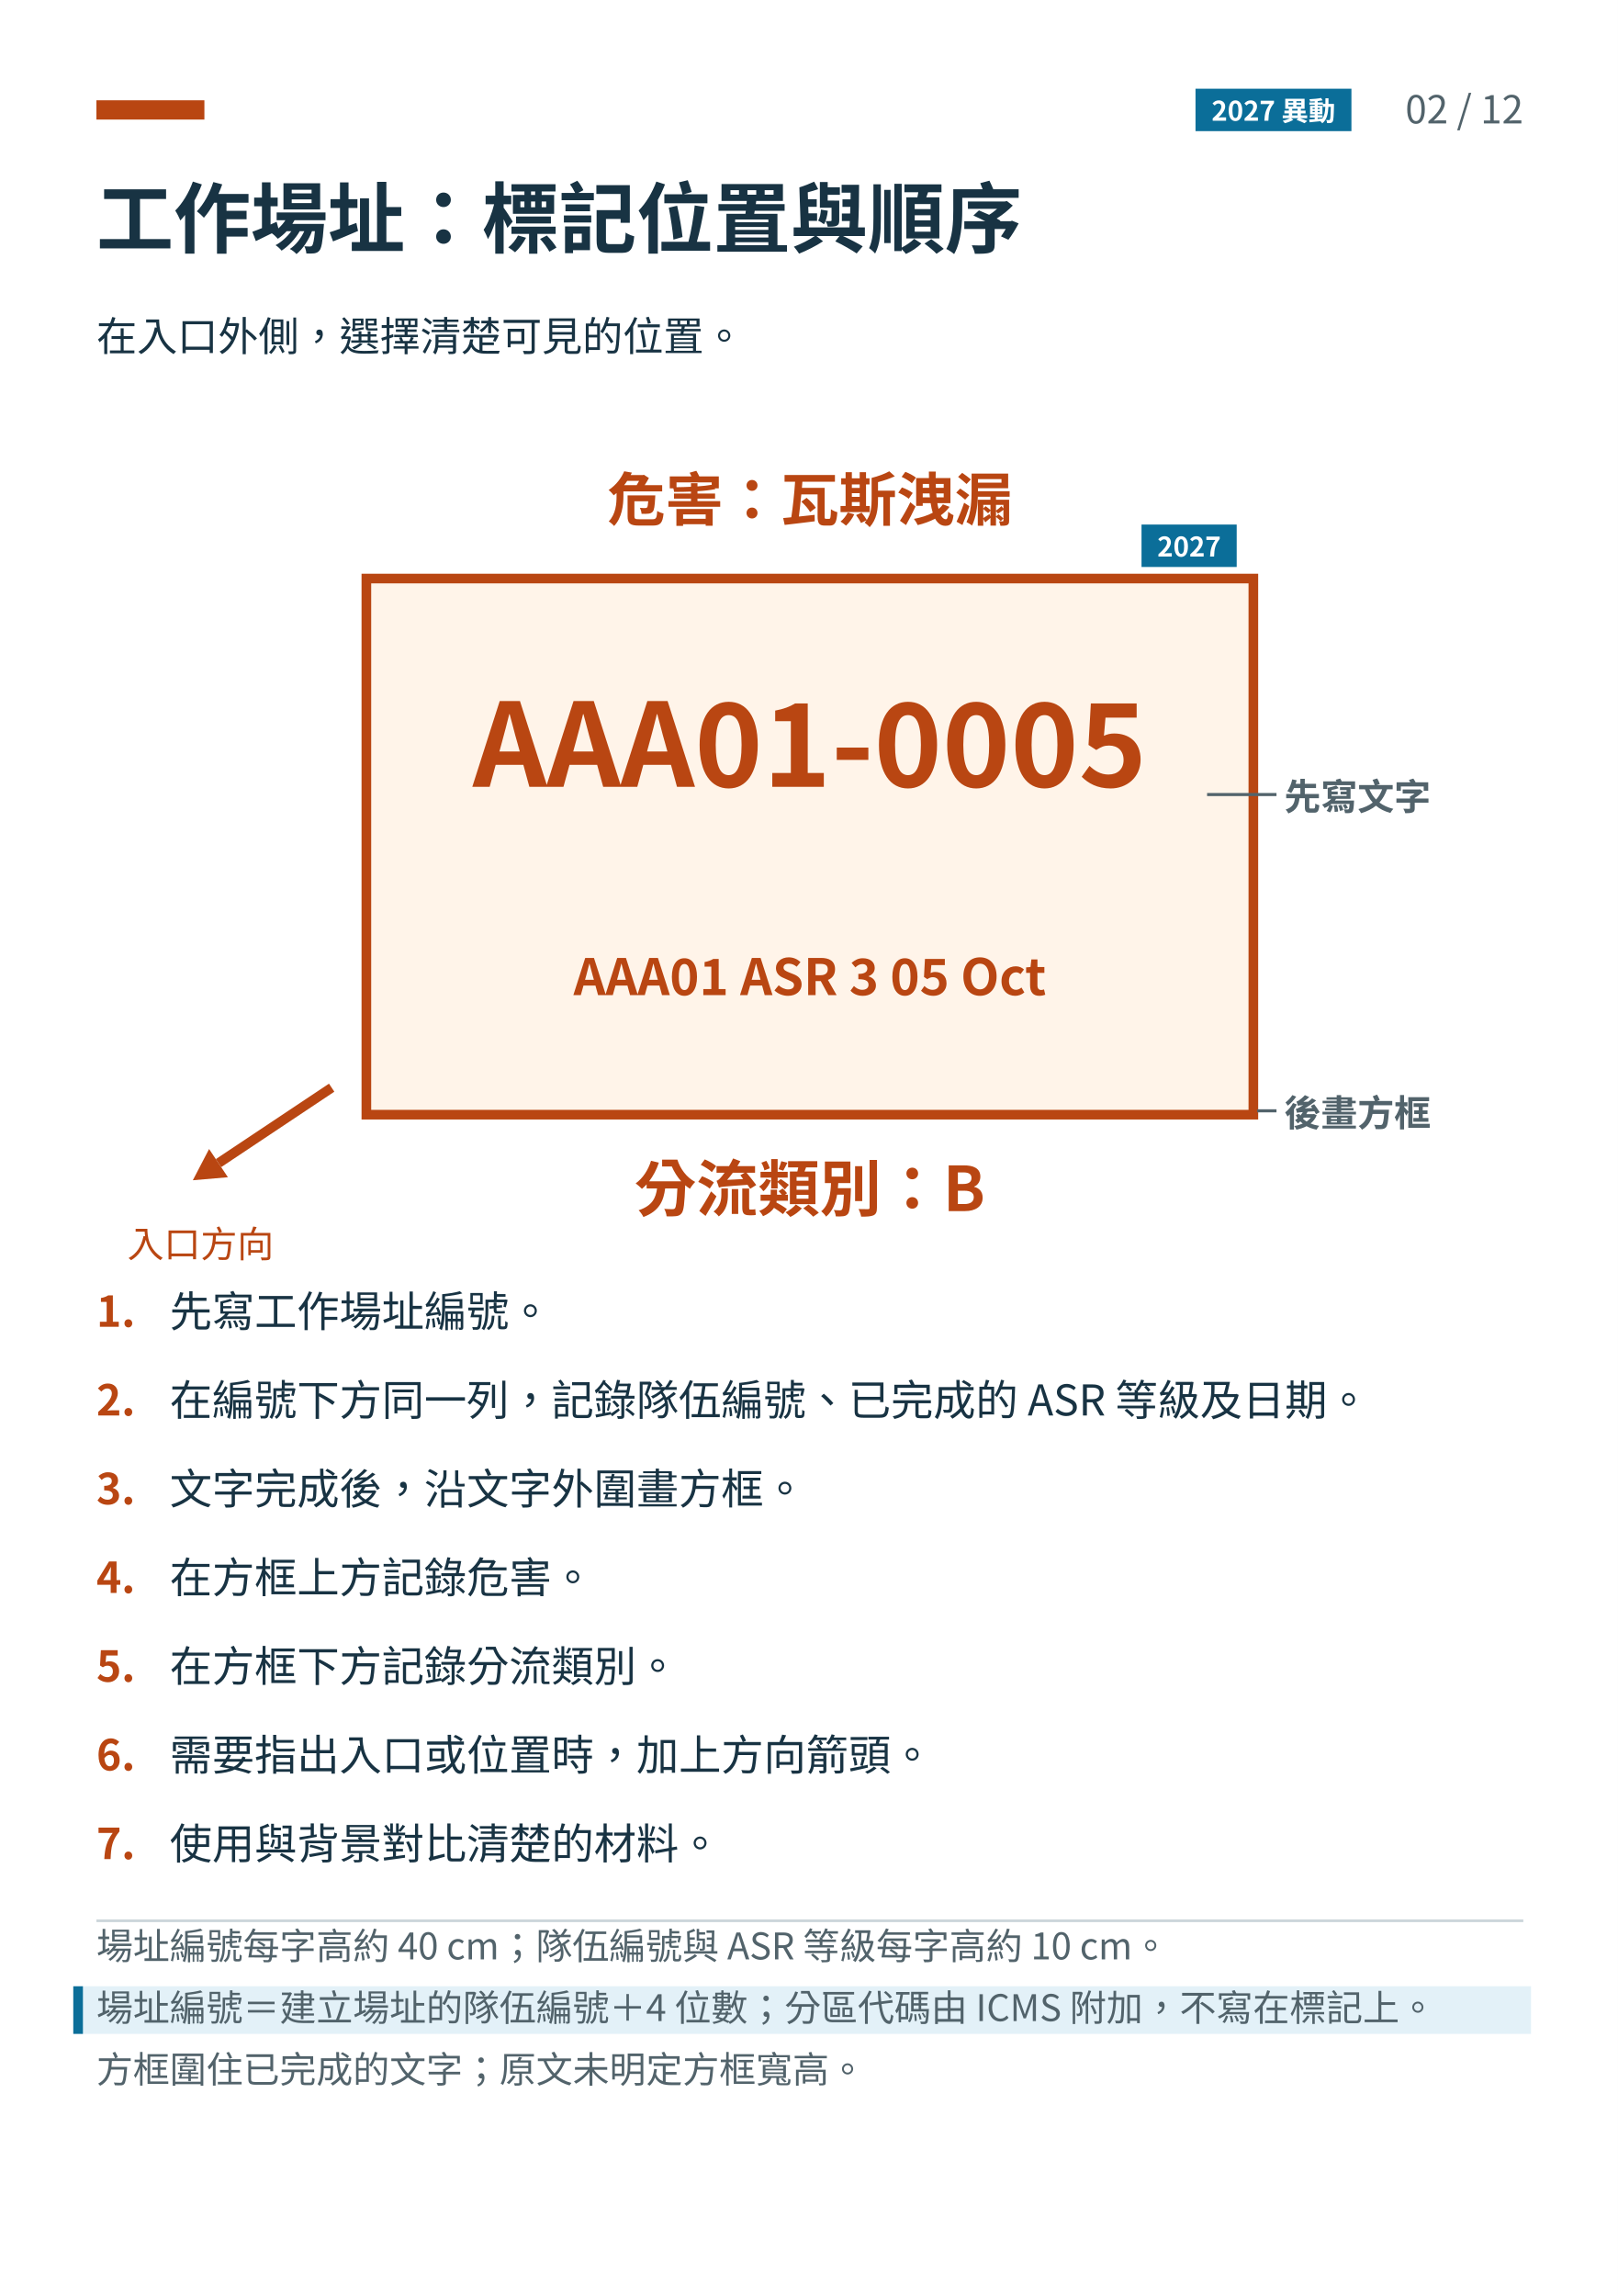
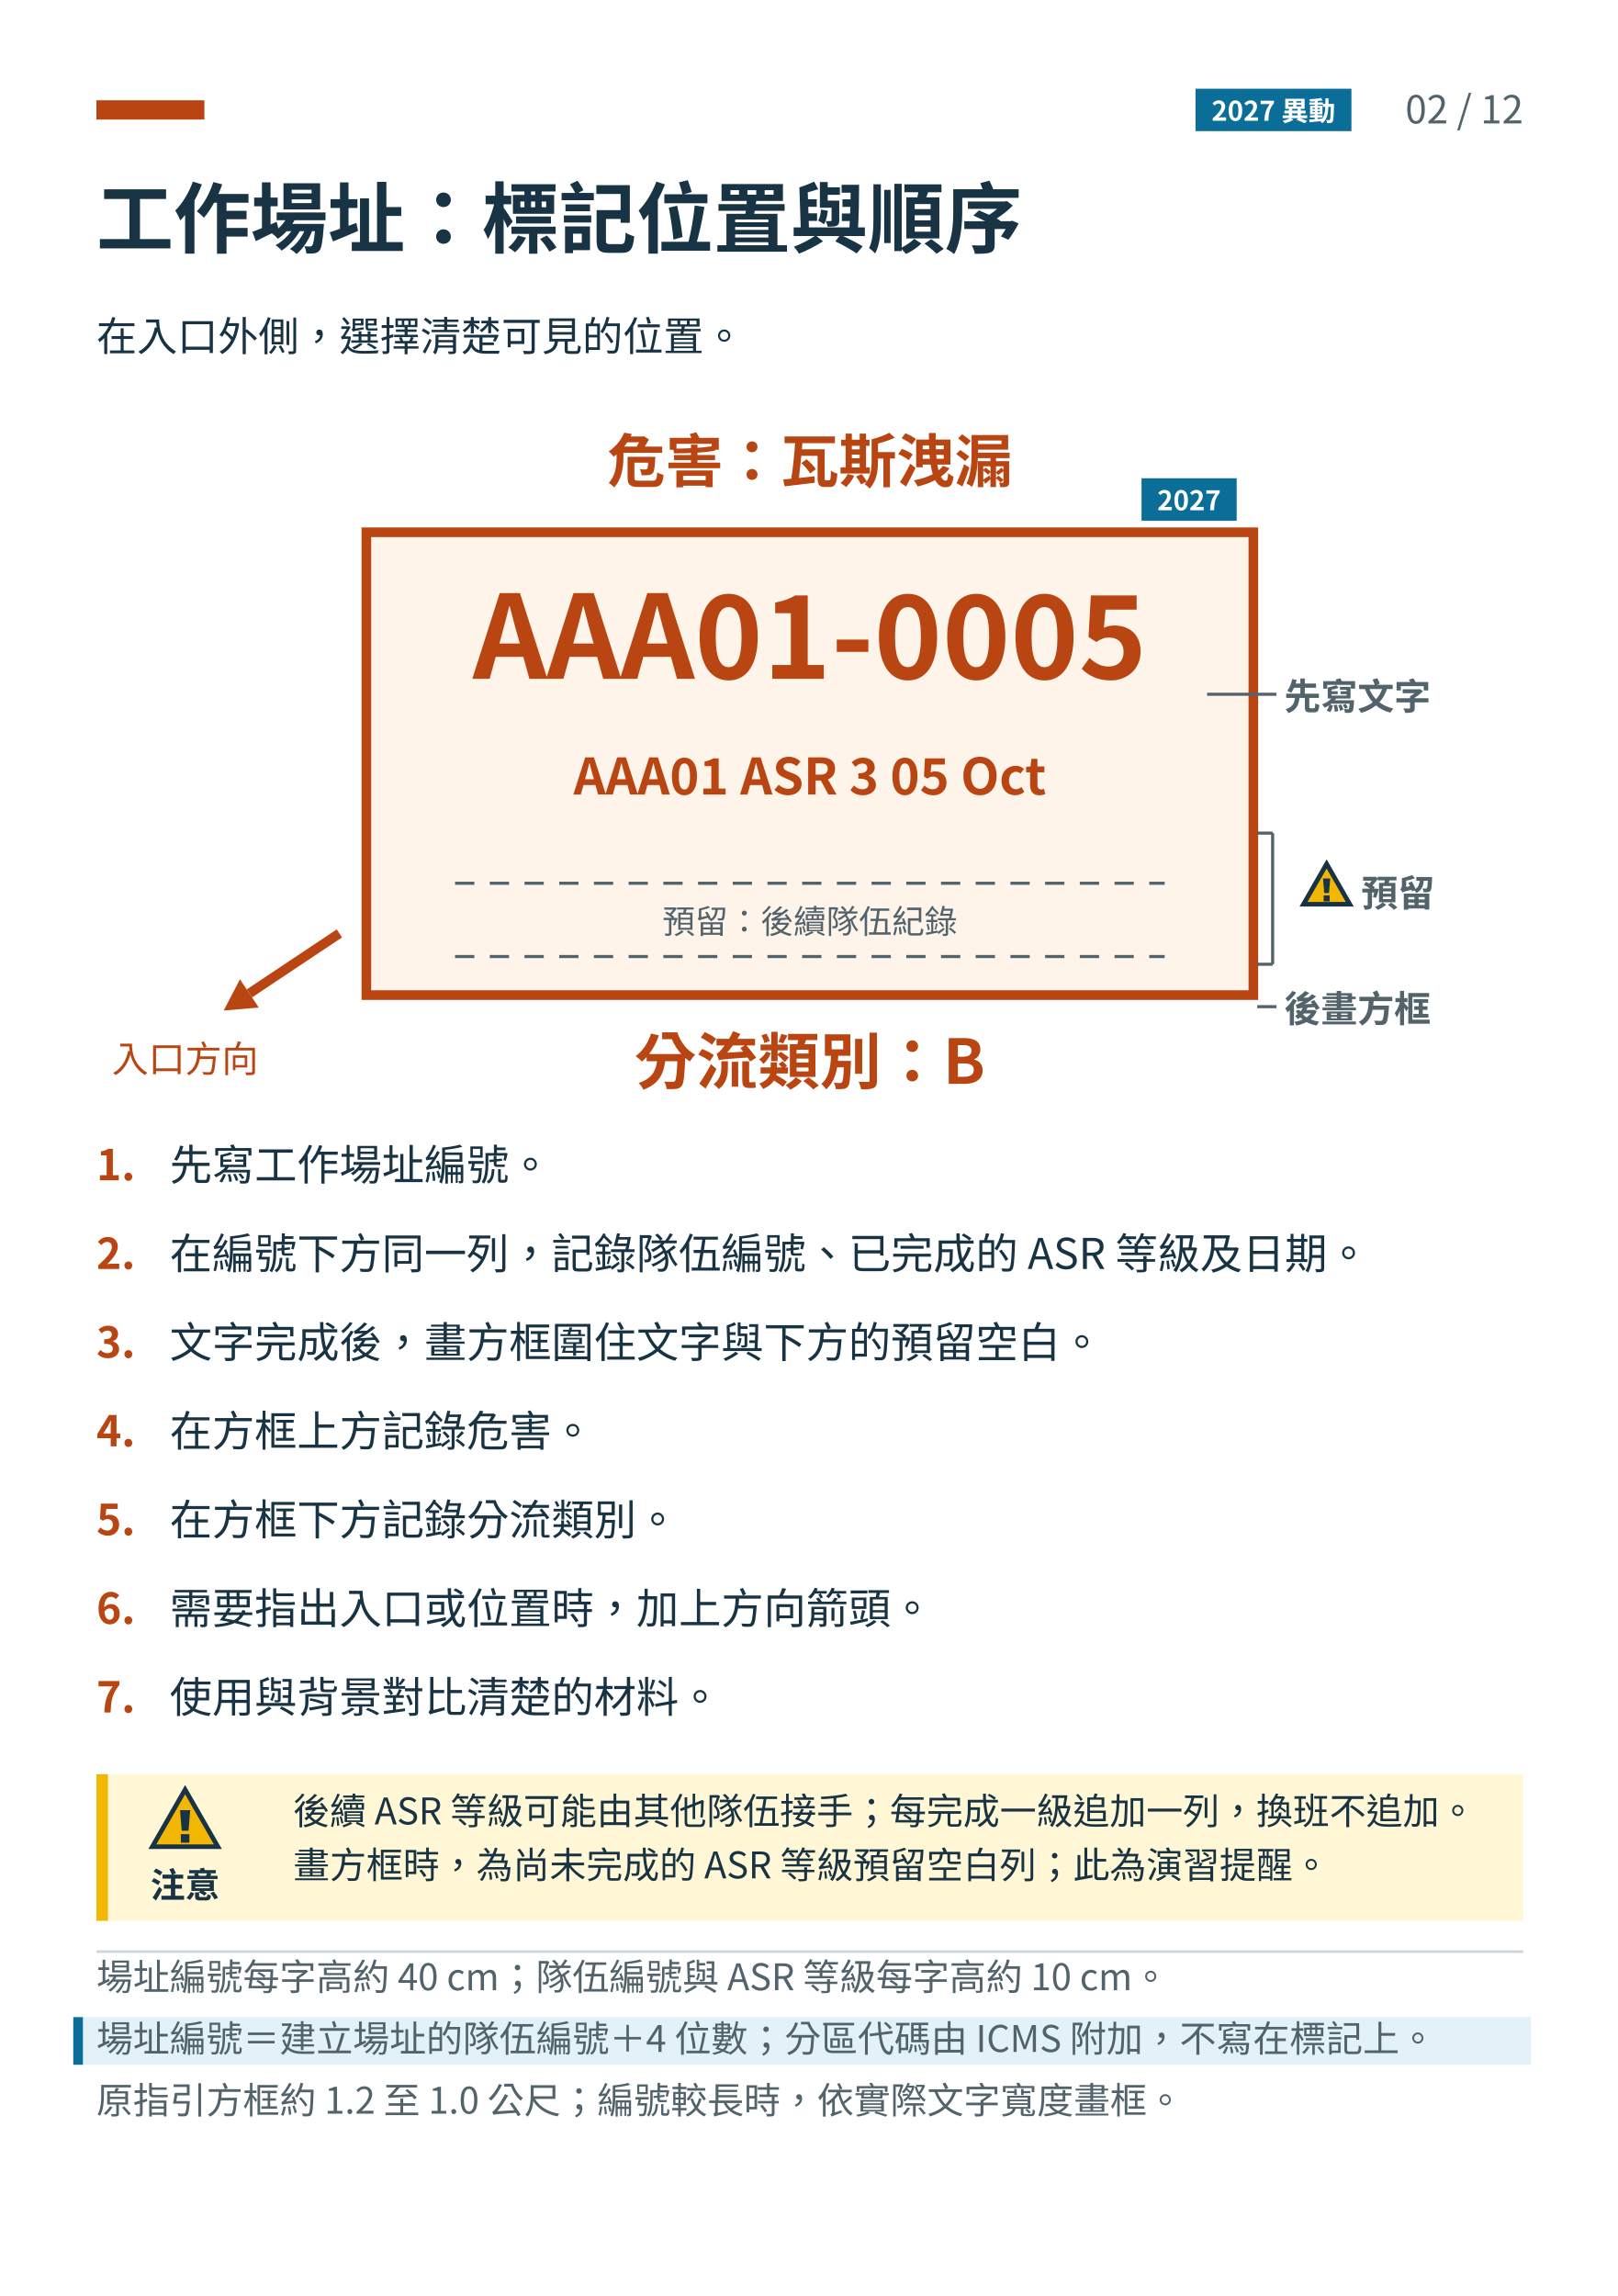
<svg xmlns="http://www.w3.org/2000/svg" width="148mm" height="210mm" viewBox="0 0 419.53 595.28" role="img" aria-labelledby="title">
  <rect x="0" y="0" width="419.53" height="595.28" fill="#ffffff" stroke="none" stroke-width="1" />
  <rect x="25" y="26" width="28" height="5" fill="#b94612" stroke="none" stroke-width="1" />
  <text x="395" y="32" font-family="Microsoft JhengHei, Noto Sans CJK TC, sans-serif" font-size="10" font-weight="400" fill="#52636b" text-anchor="end">02 / 12</text>
  <rect x="310" y="23" width="40.43" height="11" fill="#0b6e99" stroke="none" stroke-width="1" />
  <text x="330.215" y="31.3" font-family="Microsoft JhengHei, Noto Sans CJK TC, sans-serif" font-size="7" font-weight="700" fill="#ffffff" text-anchor="middle">2027 異動</text>
  <text x="25" y="64" font-family="Microsoft JhengHei, Noto Sans CJK TC, sans-serif" font-size="20" font-weight="700" fill="#183343" text-anchor="start">工作場址：標記位置與順序</text>
  <text x="25" y="91" font-family="Microsoft JhengHei, Noto Sans CJK TC, sans-serif" font-size="10.5" font-weight="400" fill="#183343" text-anchor="start">在入口外側，選擇清楚可見的位置。</text>
-   <text x="210" y="135" font-family="Microsoft JhengHei, Noto Sans CJK TC, sans-serif" font-size="15" font-weight="700" fill="#b94612" text-anchor="middle">危害：瓦斯洩漏</text>
-   <rect x="95" y="150" width="230" height="139" fill="#fff4e9" stroke="#b94612" stroke-width="2.5" />
-   <text x="210" y="204" font-family="Microsoft JhengHei, Noto Sans CJK TC, sans-serif" font-size="30" font-weight="700" fill="#b94612" text-anchor="middle">AAA01-0005</text>
-   <rect x="296" y="136" width="24.68" height="11" fill="#0b6e99" stroke="none" stroke-width="1" />
-   <text x="308.34" y="144.3" font-family="Microsoft JhengHei, Noto Sans CJK TC, sans-serif" font-size="7" font-weight="700" fill="#ffffff" text-anchor="middle">2027</text>
-   <text x="210" y="258" font-family="Microsoft JhengHei, Noto Sans CJK TC, sans-serif" font-size="13" font-weight="700" fill="#b94612" text-anchor="middle">AAA01   ASR 3   05 Oct</text>
-   <text x="210" y="314" font-family="Microsoft JhengHei, Noto Sans CJK TC, sans-serif" font-size="16" font-weight="700" fill="#b94612" text-anchor="middle">分流類別：B</text>
-   <line x1="86" y1="282" x2="56.656" y2="301.562" stroke="#b94612" stroke-width="2.5" />
-   <polygon points="50,306 54.216,297.901 59.097,305.223" fill="#b94612" stroke="none" stroke-width="1" />
-   <text x="52" y="326" font-family="Microsoft JhengHei, Noto Sans CJK TC, sans-serif" font-size="9.5" font-weight="400" fill="#b94612" text-anchor="middle">入口方向</text>
-   <text x="333" y="210" font-family="Microsoft JhengHei, Noto Sans CJK TC, sans-serif" font-size="9.5" font-weight="700" fill="#52636b" text-anchor="start">先寫文字</text>
-   <line x1="331" y1="206" x2="313" y2="206" stroke="#52636b" stroke-width="0.8" />
-   <text x="333" y="292" font-family="Microsoft JhengHei, Noto Sans CJK TC, sans-serif" font-size="9.5" font-weight="700" fill="#52636b" text-anchor="start">後畫方框</text>
-   <line x1="331" y1="288" x2="326" y2="288" stroke="#52636b" stroke-width="0.8" />
-   <text x="25" y="344" font-family="Microsoft JhengHei, Noto Sans CJK TC, sans-serif" font-size="11" font-weight="700" fill="#b94612" text-anchor="start">1.</text>
-   <text x="44" y="344" font-family="Microsoft JhengHei, Noto Sans CJK TC, sans-serif" font-size="11" font-weight="400" fill="#183343" text-anchor="start">先寫工作場址編號。</text>
-   <text x="25" y="367" font-family="Microsoft JhengHei, Noto Sans CJK TC, sans-serif" font-size="11" font-weight="700" fill="#b94612" text-anchor="start">2.</text>
-   <text x="44" y="367" font-family="Microsoft JhengHei, Noto Sans CJK TC, sans-serif" font-size="11" font-weight="400" fill="#183343" text-anchor="start">在編號下方同一列，記錄隊伍編號、已完成的 ASR 等級及日期。</text>
-   <text x="25" y="390" font-family="Microsoft JhengHei, Noto Sans CJK TC, sans-serif" font-size="11" font-weight="700" fill="#b94612" text-anchor="start">3.</text>
-   <text x="44" y="390" font-family="Microsoft JhengHei, Noto Sans CJK TC, sans-serif" font-size="11" font-weight="400" fill="#183343" text-anchor="start">文字完成後，沿文字外圍畫方框。</text>
-   <text x="25" y="413" font-family="Microsoft JhengHei, Noto Sans CJK TC, sans-serif" font-size="11" font-weight="700" fill="#b94612" text-anchor="start">4.</text>
-   <text x="44" y="413" font-family="Microsoft JhengHei, Noto Sans CJK TC, sans-serif" font-size="11" font-weight="400" fill="#183343" text-anchor="start">在方框上方記錄危害。</text>
-   <text x="25" y="436" font-family="Microsoft JhengHei, Noto Sans CJK TC, sans-serif" font-size="11" font-weight="700" fill="#b94612" text-anchor="start">5.</text>
-   <text x="44" y="436" font-family="Microsoft JhengHei, Noto Sans CJK TC, sans-serif" font-size="11" font-weight="400" fill="#183343" text-anchor="start">在方框下方記錄分流類別。</text>
-   <text x="25" y="459" font-family="Microsoft JhengHei, Noto Sans CJK TC, sans-serif" font-size="11" font-weight="700" fill="#b94612" text-anchor="start">6.</text>
-   <text x="44" y="459" font-family="Microsoft JhengHei, Noto Sans CJK TC, sans-serif" font-size="11" font-weight="400" fill="#183343" text-anchor="start">需要指出入口或位置時，加上方向箭頭。</text>
-   <text x="25" y="482" font-family="Microsoft JhengHei, Noto Sans CJK TC, sans-serif" font-size="11" font-weight="700" fill="#b94612" text-anchor="start">7.</text>
-   <text x="44" y="482" font-family="Microsoft JhengHei, Noto Sans CJK TC, sans-serif" font-size="11" font-weight="400" fill="#183343" text-anchor="start">使用與背景對比清楚的材料。</text>
-   <line x1="25" y1="498" x2="395" y2="498" stroke="#ccd6db" stroke-width="0.7" />
-   <text x="25" y="508" font-family="Microsoft JhengHei, Noto Sans CJK TC, sans-serif" font-size="9.5" font-weight="400" fill="#52636b" text-anchor="start">場址編號每字高約 40 cm；隊伍編號與 ASR 等級每字高約 10 cm。</text>
-   <rect x="21" y="514.975" width="376" height="12.35" fill="#e3f1f8" stroke="none" stroke-width="0" />
-   <rect x="19" y="514.975" width="2.5" height="12.35" fill="#0b6e99" stroke="none" stroke-width="0" />
-   <text x="25" y="524" font-family="Microsoft JhengHei, Noto Sans CJK TC, sans-serif" font-size="9.5" font-weight="400" fill="#52636b" text-anchor="start">場址編號＝建立場址的隊伍編號＋4 位數；分區代碼由 ICMS 附加，不寫在標記上。</text>
-   <text x="25" y="540" font-family="Microsoft JhengHei, Noto Sans CJK TC, sans-serif" font-size="9.5" font-weight="400" fill="#52636b" text-anchor="start">方框圍住已完成的文字；原文未明定方框寬高。</text>
+   <text x="210" y="125" font-family="Microsoft JhengHei, Noto Sans CJK TC, sans-serif" font-size="15" font-weight="700" fill="#b94612" text-anchor="middle">危害：瓦斯洩漏</text>
+   <rect x="95" y="138" width="230" height="120" fill="#fff4e9" stroke="#b94612" stroke-width="2.5" />
+   <text x="210" y="176" font-family="Microsoft JhengHei, Noto Sans CJK TC, sans-serif" font-size="30" font-weight="700" fill="#b94612" text-anchor="middle">AAA01-0005</text>
+   <rect x="296" y="124" width="24.68" height="11" fill="#0b6e99" stroke="none" stroke-width="1" />
+   <text x="308.34" y="132.3" font-family="Microsoft JhengHei, Noto Sans CJK TC, sans-serif" font-size="7" font-weight="700" fill="#ffffff" text-anchor="middle">2027</text>
+   <text x="210" y="206" font-family="Microsoft JhengHei, Noto Sans CJK TC, sans-serif" font-size="13" font-weight="700" fill="#b94612" text-anchor="middle">AAA01   ASR 3   05 Oct</text>
+   <line x1="118" y1="229" x2="123" y2="229" stroke="#52636b" stroke-width="0.8" />
+   <line x1="127" y1="229" x2="132" y2="229" stroke="#52636b" stroke-width="0.8" />
+   <line x1="136" y1="229" x2="141" y2="229" stroke="#52636b" stroke-width="0.8" />
+   <line x1="145" y1="229" x2="150" y2="229" stroke="#52636b" stroke-width="0.8" />
+   <line x1="154" y1="229" x2="159" y2="229" stroke="#52636b" stroke-width="0.8" />
+   <line x1="163" y1="229" x2="168" y2="229" stroke="#52636b" stroke-width="0.8" />
+   <line x1="172" y1="229" x2="177" y2="229" stroke="#52636b" stroke-width="0.8" />
+   <line x1="181" y1="229" x2="186" y2="229" stroke="#52636b" stroke-width="0.8" />
+   <line x1="190" y1="229" x2="195" y2="229" stroke="#52636b" stroke-width="0.8" />
+   <line x1="199" y1="229" x2="204" y2="229" stroke="#52636b" stroke-width="0.8" />
+   <line x1="208" y1="229" x2="213" y2="229" stroke="#52636b" stroke-width="0.8" />
+   <line x1="217" y1="229" x2="222" y2="229" stroke="#52636b" stroke-width="0.8" />
+   <line x1="226" y1="229" x2="231" y2="229" stroke="#52636b" stroke-width="0.8" />
+   <line x1="235" y1="229" x2="240" y2="229" stroke="#52636b" stroke-width="0.8" />
+   <line x1="244" y1="229" x2="249" y2="229" stroke="#52636b" stroke-width="0.8" />
+   <line x1="253" y1="229" x2="258" y2="229" stroke="#52636b" stroke-width="0.8" />
+   <line x1="262" y1="229" x2="267" y2="229" stroke="#52636b" stroke-width="0.8" />
+   <line x1="271" y1="229" x2="276" y2="229" stroke="#52636b" stroke-width="0.8" />
+   <line x1="280" y1="229" x2="285" y2="229" stroke="#52636b" stroke-width="0.8" />
+   <line x1="289" y1="229" x2="294" y2="229" stroke="#52636b" stroke-width="0.8" />
+   <line x1="298" y1="229" x2="302" y2="229" stroke="#52636b" stroke-width="0.8" />
+   <line x1="118" y1="248" x2="123" y2="248" stroke="#52636b" stroke-width="0.8" />
+   <line x1="127" y1="248" x2="132" y2="248" stroke="#52636b" stroke-width="0.8" />
+   <line x1="136" y1="248" x2="141" y2="248" stroke="#52636b" stroke-width="0.8" />
+   <line x1="145" y1="248" x2="150" y2="248" stroke="#52636b" stroke-width="0.8" />
+   <line x1="154" y1="248" x2="159" y2="248" stroke="#52636b" stroke-width="0.8" />
+   <line x1="163" y1="248" x2="168" y2="248" stroke="#52636b" stroke-width="0.8" />
+   <line x1="172" y1="248" x2="177" y2="248" stroke="#52636b" stroke-width="0.8" />
+   <line x1="181" y1="248" x2="186" y2="248" stroke="#52636b" stroke-width="0.8" />
+   <line x1="190" y1="248" x2="195" y2="248" stroke="#52636b" stroke-width="0.8" />
+   <line x1="199" y1="248" x2="204" y2="248" stroke="#52636b" stroke-width="0.8" />
+   <line x1="208" y1="248" x2="213" y2="248" stroke="#52636b" stroke-width="0.8" />
+   <line x1="217" y1="248" x2="222" y2="248" stroke="#52636b" stroke-width="0.8" />
+   <line x1="226" y1="248" x2="231" y2="248" stroke="#52636b" stroke-width="0.8" />
+   <line x1="235" y1="248" x2="240" y2="248" stroke="#52636b" stroke-width="0.8" />
+   <line x1="244" y1="248" x2="249" y2="248" stroke="#52636b" stroke-width="0.8" />
+   <line x1="253" y1="248" x2="258" y2="248" stroke="#52636b" stroke-width="0.8" />
+   <line x1="262" y1="248" x2="267" y2="248" stroke="#52636b" stroke-width="0.8" />
+   <line x1="271" y1="248" x2="276" y2="248" stroke="#52636b" stroke-width="0.8" />
+   <line x1="280" y1="248" x2="285" y2="248" stroke="#52636b" stroke-width="0.8" />
+   <line x1="289" y1="248" x2="294" y2="248" stroke="#52636b" stroke-width="0.8" />
+   <line x1="298" y1="248" x2="302" y2="248" stroke="#52636b" stroke-width="0.8" />
+   <text x="210" y="242" font-family="Microsoft JhengHei, Noto Sans CJK TC, sans-serif" font-size="8.5" font-weight="400" fill="#52636b" text-anchor="middle">預留：後續隊伍紀錄</text>
+   <text x="210" y="281" font-family="Microsoft JhengHei, Noto Sans CJK TC, sans-serif" font-size="16" font-weight="700" fill="#b94612" text-anchor="middle">分流類別：B</text>
+   <line x1="88" y1="242" x2="64.656" y2="257.562" stroke="#b94612" stroke-width="2.5" />
+   <polygon points="58,262 62.216,253.901 67.097,261.223" fill="#b94612" stroke="none" stroke-width="1" />
+   <text x="48" y="278" font-family="Microsoft JhengHei, Noto Sans CJK TC, sans-serif" font-size="9.5" font-weight="400" fill="#b94612" text-anchor="middle">入口方向</text>
+   <text x="333" y="184" font-family="Microsoft JhengHei, Noto Sans CJK TC, sans-serif" font-size="9.5" font-weight="700" fill="#52636b" text-anchor="start">先寫文字</text>
+   <line x1="331" y1="180" x2="313" y2="180" stroke="#52636b" stroke-width="0.8" />
+   <line x1="330" y1="216" x2="330" y2="250" stroke="#52636b" stroke-width="0.8" />
+   <line x1="326" y1="216" x2="330" y2="216" stroke="#52636b" stroke-width="0.8" />
+   <line x1="326" y1="250" x2="330" y2="250" stroke="#52636b" stroke-width="0.8" />
+   <polygon points="344,224 350.0,234.44 338.0,234.44" fill="#f2b705" stroke="#183343" stroke-width="1.2" />
+   <polygon points="343.064,227.758 344.936,227.758 344.624,231.517 343.376,231.517" fill="#183343" stroke="none" stroke-width="1" />
+   <rect x="343.22" y="232.143" width="1.56" height="1.56" fill="#183343" stroke="none" stroke-width="1" />
+   <text x="353" y="235" font-family="Microsoft JhengHei, Noto Sans CJK TC, sans-serif" font-size="9.5" font-weight="700" fill="#52636b" text-anchor="start">預留</text>
+   <text x="333" y="265" font-family="Microsoft JhengHei, Noto Sans CJK TC, sans-serif" font-size="9.5" font-weight="700" fill="#52636b" text-anchor="start">後畫方框</text>
+   <line x1="331" y1="261" x2="326" y2="261" stroke="#52636b" stroke-width="0.8" />
+   <text x="25" y="306" font-family="Microsoft JhengHei, Noto Sans CJK TC, sans-serif" font-size="11" font-weight="700" fill="#b94612" text-anchor="start">1.</text>
+   <text x="44" y="306" font-family="Microsoft JhengHei, Noto Sans CJK TC, sans-serif" font-size="11" font-weight="400" fill="#183343" text-anchor="start">先寫工作場址編號。</text>
+   <text x="25" y="329" font-family="Microsoft JhengHei, Noto Sans CJK TC, sans-serif" font-size="11" font-weight="700" fill="#b94612" text-anchor="start">2.</text>
+   <text x="44" y="329" font-family="Microsoft JhengHei, Noto Sans CJK TC, sans-serif" font-size="11" font-weight="400" fill="#183343" text-anchor="start">在編號下方同一列，記錄隊伍編號、已完成的 ASR 等級及日期。</text>
+   <text x="25" y="352" font-family="Microsoft JhengHei, Noto Sans CJK TC, sans-serif" font-size="11" font-weight="700" fill="#b94612" text-anchor="start">3.</text>
+   <text x="44" y="352" font-family="Microsoft JhengHei, Noto Sans CJK TC, sans-serif" font-size="11" font-weight="400" fill="#183343" text-anchor="start">文字完成後，畫方框圍住文字與下方的預留空白。</text>
+   <text x="25" y="375" font-family="Microsoft JhengHei, Noto Sans CJK TC, sans-serif" font-size="11" font-weight="700" fill="#b94612" text-anchor="start">4.</text>
+   <text x="44" y="375" font-family="Microsoft JhengHei, Noto Sans CJK TC, sans-serif" font-size="11" font-weight="400" fill="#183343" text-anchor="start">在方框上方記錄危害。</text>
+   <text x="25" y="398" font-family="Microsoft JhengHei, Noto Sans CJK TC, sans-serif" font-size="11" font-weight="700" fill="#b94612" text-anchor="start">5.</text>
+   <text x="44" y="398" font-family="Microsoft JhengHei, Noto Sans CJK TC, sans-serif" font-size="11" font-weight="400" fill="#183343" text-anchor="start">在方框下方記錄分流類別。</text>
+   <text x="25" y="421" font-family="Microsoft JhengHei, Noto Sans CJK TC, sans-serif" font-size="11" font-weight="700" fill="#b94612" text-anchor="start">6.</text>
+   <text x="44" y="421" font-family="Microsoft JhengHei, Noto Sans CJK TC, sans-serif" font-size="11" font-weight="400" fill="#183343" text-anchor="start">需要指出入口或位置時，加上方向箭頭。</text>
+   <text x="25" y="444" font-family="Microsoft JhengHei, Noto Sans CJK TC, sans-serif" font-size="11" font-weight="700" fill="#b94612" text-anchor="start">7.</text>
+   <text x="44" y="444" font-family="Microsoft JhengHei, Noto Sans CJK TC, sans-serif" font-size="11" font-weight="400" fill="#183343" text-anchor="start">使用與背景對比清楚的材料。</text>
+   <rect x="25" y="460" width="370" height="38" fill="#fff7d6" stroke="none" stroke-width="0" />
+   <rect x="25" y="460" width="3" height="38" fill="#f2b705" stroke="none" stroke-width="0" />
+   <text x="76" y="473" font-family="Microsoft JhengHei, Noto Sans CJK TC, sans-serif" font-size="9.5" font-weight="400" fill="#183343" text-anchor="start">後續 ASR 等級可能由其他隊伍接手；每完成一級追加一列，換班不追加。</text>
+   <text x="76" y="487" font-family="Microsoft JhengHei, Noto Sans CJK TC, sans-serif" font-size="9.5" font-weight="400" fill="#183343" text-anchor="start">畫方框時，為尚未完成的 ASR 等級預留空白列；此為演習提醒。</text>
+   <polygon points="48,464.0 56.5,478.79 39.5,478.79" fill="#f2b705" stroke="#183343" stroke-width="1.2" />
+   <polygon points="46.674,469.324 49.326,469.324 48.884,474.649 47.116,474.649" fill="#183343" stroke="none" stroke-width="1" />
+   <rect x="46.895" y="475.536" width="2.21" height="2.21" fill="#183343" stroke="none" stroke-width="1" />
+   <text x="48" y="492.0" font-family="Microsoft JhengHei, Noto Sans CJK TC, sans-serif" font-size="9" font-weight="700" fill="#183343" text-anchor="middle">注意</text>
+   <line x1="25" y1="506" x2="395" y2="506" stroke="#ccd6db" stroke-width="0.7" />
+   <text x="25" y="516" font-family="Microsoft JhengHei, Noto Sans CJK TC, sans-serif" font-size="9.5" font-weight="400" fill="#52636b" text-anchor="start">場址編號每字高約 40 cm；隊伍編號與 ASR 等級每字高約 10 cm。</text>
+   <rect x="21" y="522.975" width="376" height="12.35" fill="#e3f1f8" stroke="none" stroke-width="0" />
+   <rect x="19" y="522.975" width="2.5" height="12.35" fill="#0b6e99" stroke="none" stroke-width="0" />
+   <text x="25" y="532" font-family="Microsoft JhengHei, Noto Sans CJK TC, sans-serif" font-size="9.5" font-weight="400" fill="#52636b" text-anchor="start">場址編號＝建立場址的隊伍編號＋4 位數；分區代碼由 ICMS 附加，不寫在標記上。</text>
+   <text x="25" y="548" font-family="Microsoft JhengHei, Noto Sans CJK TC, sans-serif" font-size="9.5" font-weight="400" fill="#52636b" text-anchor="start">原指引方框約 1.2 至 1.0 公尺；編號較長時，依實際文字寬度畫框。</text>
</svg>
